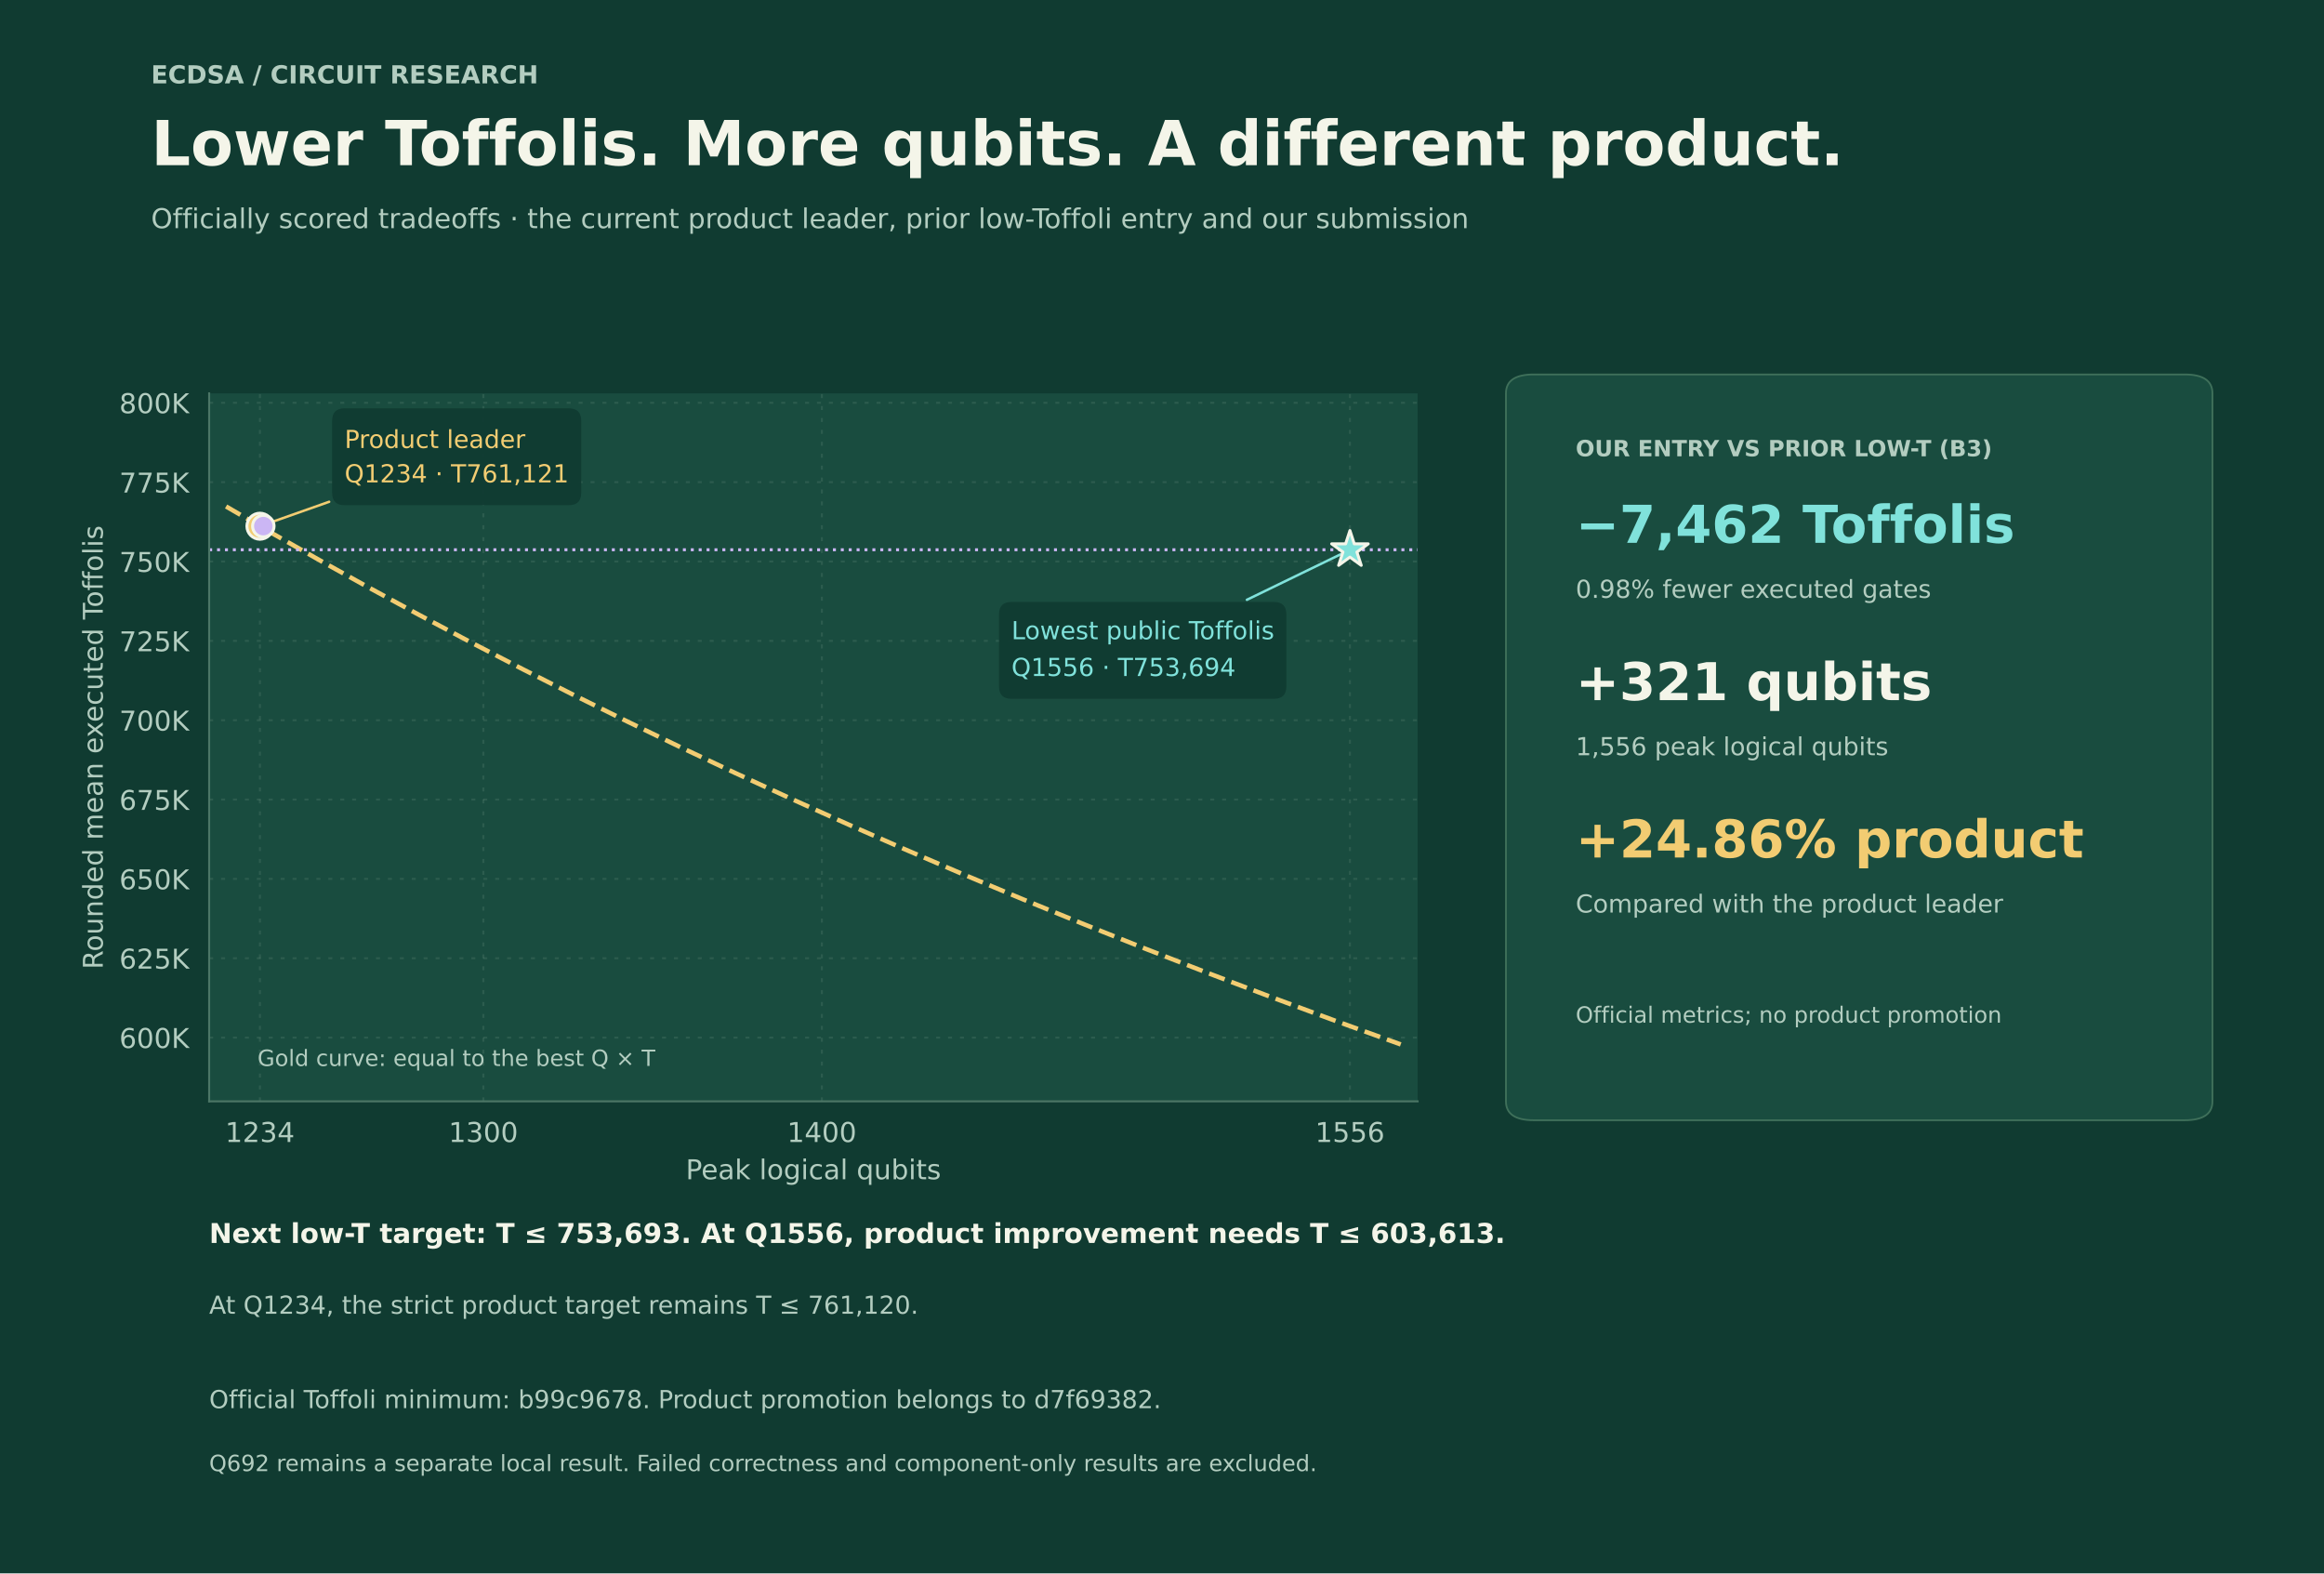
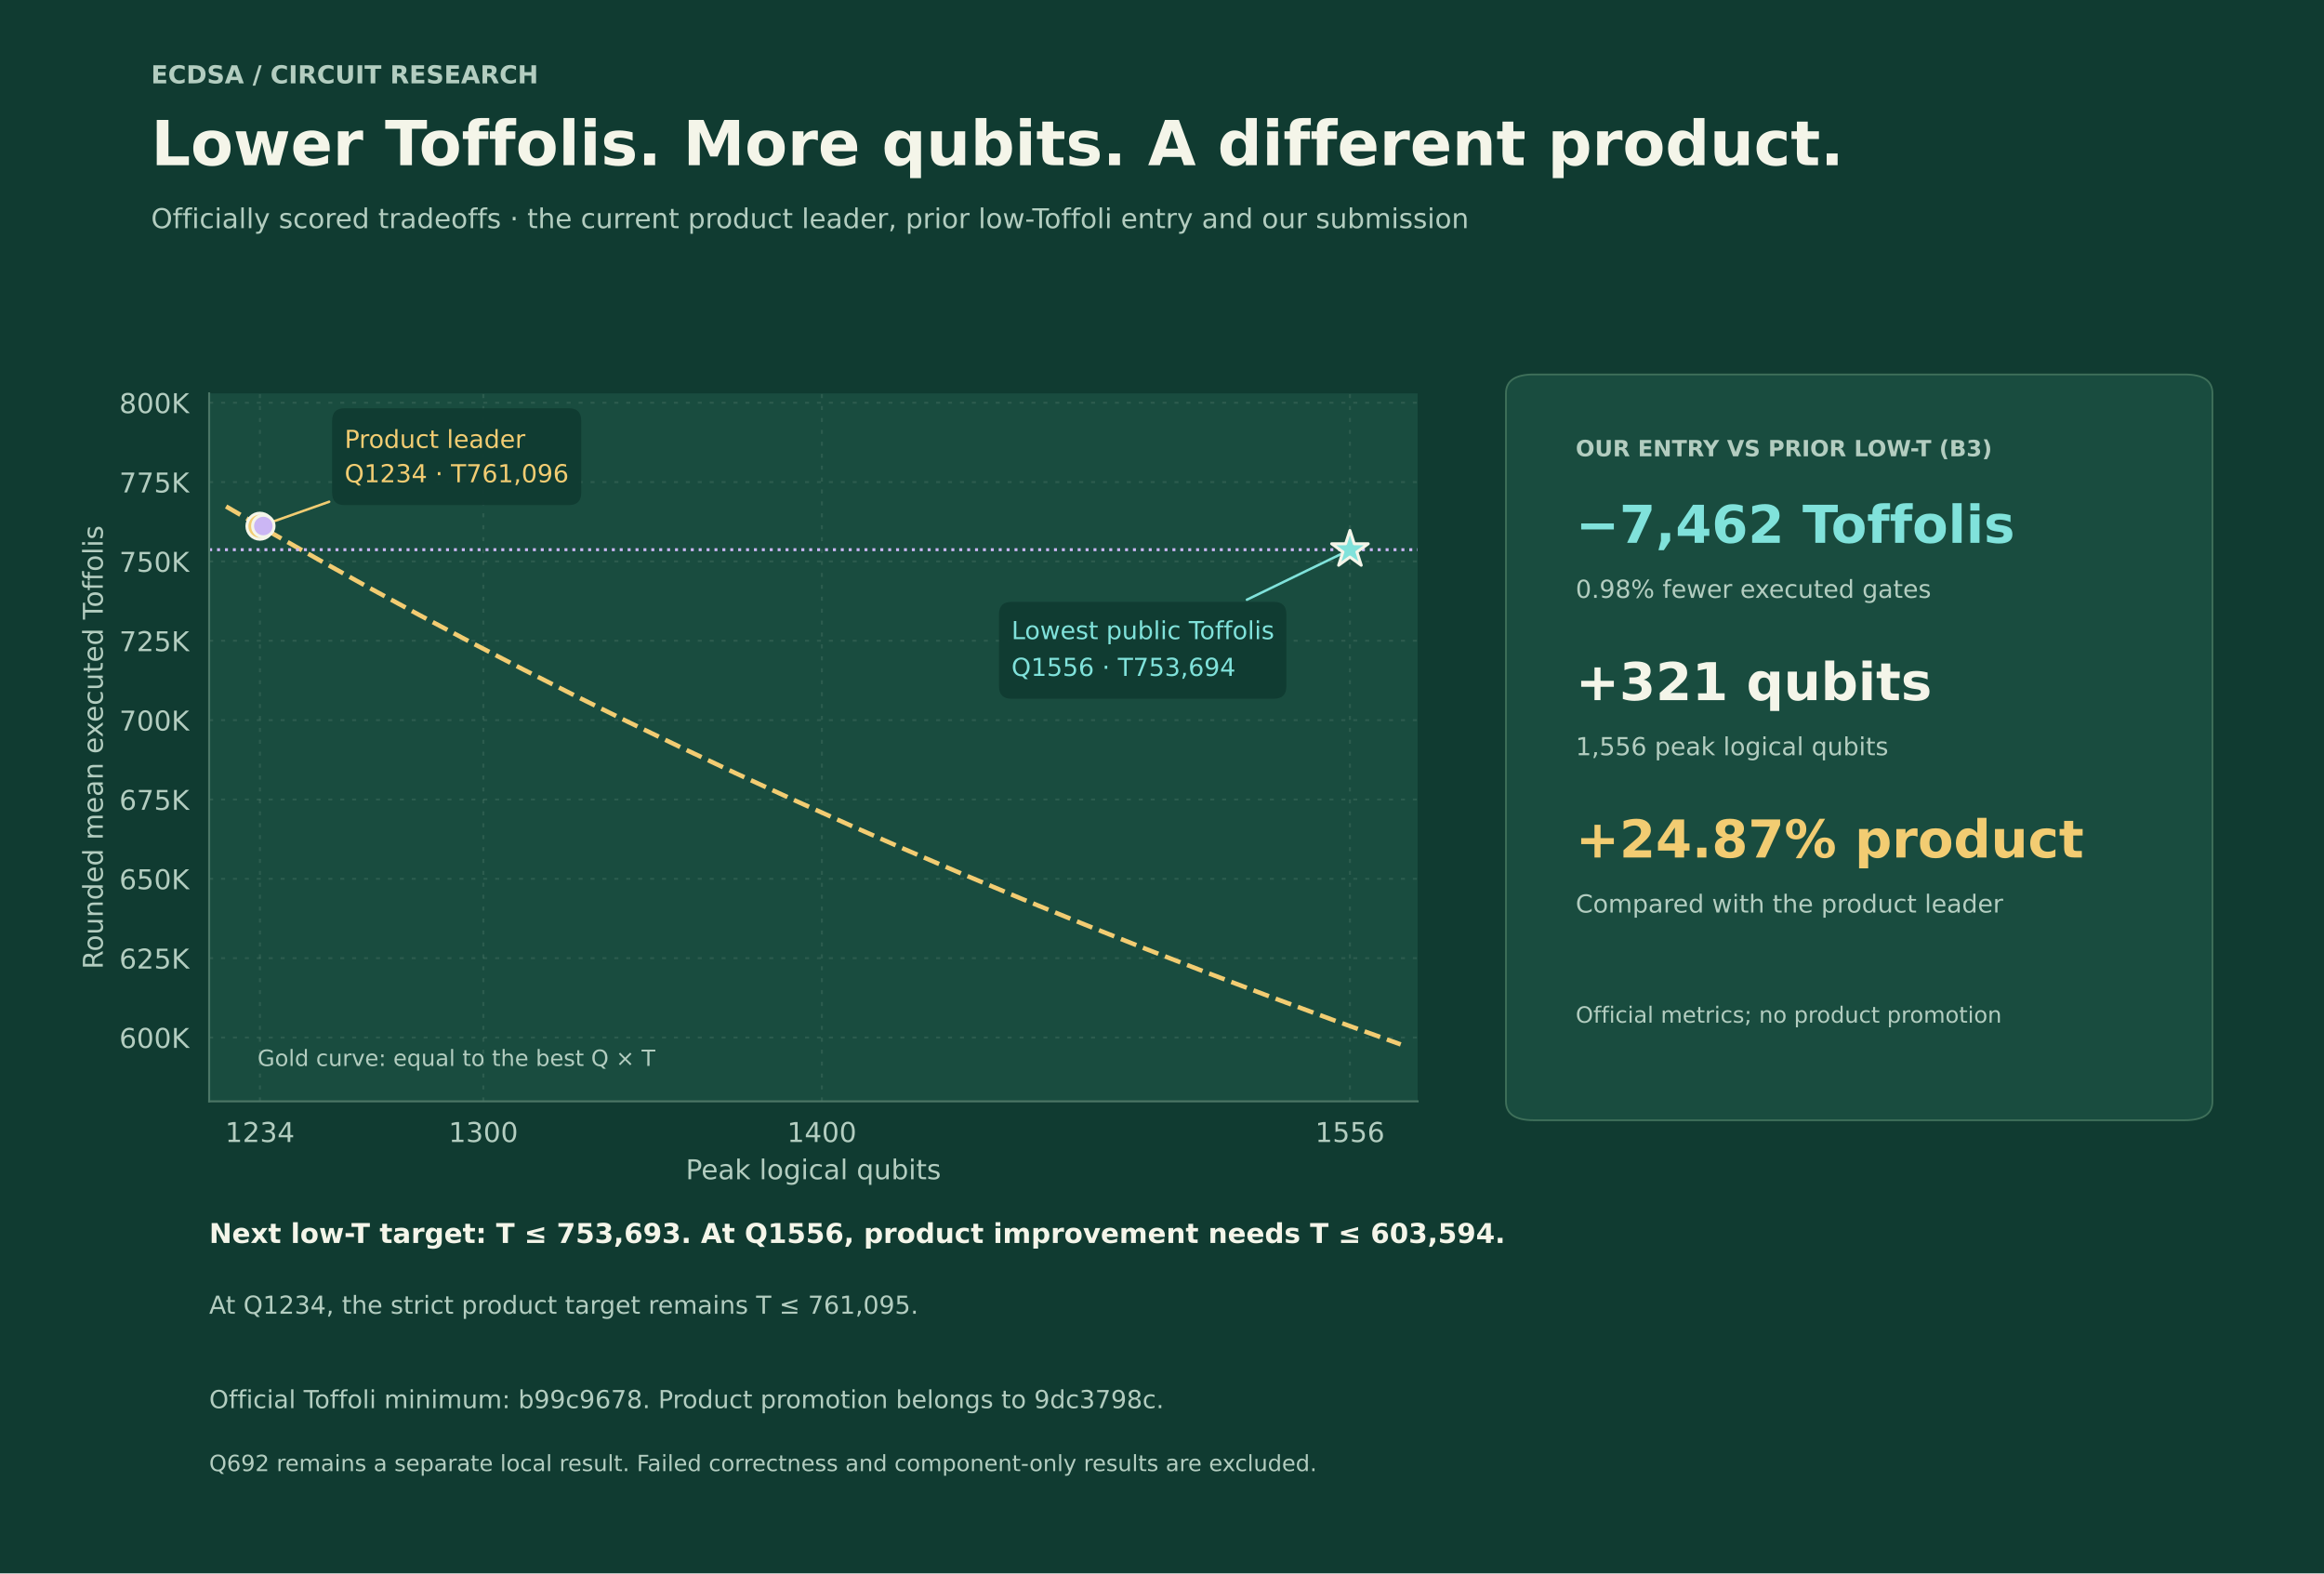
<svg xmlns="http://www.w3.org/2000/svg" xmlns:xlink="http://www.w3.org/1999/xlink" width="936pt" height="633.6pt" viewBox="0 0 936 633.6" version="1.1">
  <defs>
    <style type="text/css">*{stroke-linejoin: round; stroke-linecap: butt}</style>
  </defs>
  <g id="figure_1">
    <g id="patch_1">
      <path d="M 0 633.6 L 936 633.6 L 936 0 L 0 0 z " style="fill: #103b31" />
    </g>
    <g id="axes_1">
      <g id="patch_2">
        <path d="M 84.24 443.52 L 570.96 443.52 L 570.96 158.4 L 84.24 158.4 z " style="fill: #194c3f" />
      </g>
      <g id="matplotlib.axis_1">
        <g id="xtick_1">
          <g id="line2d_1">
            <path d="M 104.69 443.52 L 104.69 158.4 " clip-path="url(#pbfb9f68970)" style="fill: none; stroke-dasharray: 1.6,3.2; stroke-dashoffset: 0; stroke: #80a28e; stroke-opacity: 0.19; stroke-width: 0.8" />
          </g>
          <g id="line2d_2" />
          <g id="text_1">
            <text style="font-size: 11px; font-family: 'DejaVu Sans'; text-anchor: middle; fill: #b3cdc0" x="104.69" y="459.877" transform="rotate(-0 104.6904 459.8774)">1234</text>
          </g>
        </g>
        <g id="xtick_2">
          <g id="line2d_3">
            <path d="M 194.672 443.52 L 194.672 158.4 " clip-path="url(#pbfb9f68970)" style="fill: none; stroke-dasharray: 1.6,3.2; stroke-dashoffset: 0; stroke: #80a28e; stroke-opacity: 0.19; stroke-width: 0.8" />
          </g>
          <g id="line2d_4" />
          <g id="text_2">
            <text style="font-size: 11px; font-family: 'DejaVu Sans'; text-anchor: middle; fill: #b3cdc0" x="194.672" y="459.877" transform="rotate(-0 194.6723 459.8774)">1300</text>
          </g>
        </g>
        <g id="xtick_3">
          <g id="line2d_5">
            <path d="M 331.008 443.52 L 331.008 158.4 " clip-path="url(#pbfb9f68970)" style="fill: none; stroke-dasharray: 1.6,3.2; stroke-dashoffset: 0; stroke: #80a28e; stroke-opacity: 0.19; stroke-width: 0.8" />
          </g>
          <g id="line2d_6" />
          <g id="text_3">
            <text style="font-size: 11px; font-family: 'DejaVu Sans'; text-anchor: middle; fill: #b3cdc0" x="331.008" y="459.877" transform="rotate(-0 331.0084 459.8774)">1400</text>
          </g>
        </g>
        <g id="xtick_4">
          <g id="line2d_7">
            <path d="M 543.693 443.52 L 543.693 158.4 " clip-path="url(#pbfb9f68970)" style="fill: none; stroke-dasharray: 1.6,3.2; stroke-dashoffset: 0; stroke: #80a28e; stroke-opacity: 0.19; stroke-width: 0.8" />
          </g>
          <g id="line2d_8" />
          <g id="text_4">
            <text style="font-size: 11px; font-family: 'DejaVu Sans'; text-anchor: middle; fill: #b3cdc0" x="543.693" y="459.877" transform="rotate(-0 543.6928 459.8774)">1556</text>
          </g>
        </g>
        <g id="text_5">
          <text style="font-size: 11px; font-family: 'DejaVu Sans'; text-anchor: middle; fill: #b3cdc0" x="327.6" y="474.878" transform="rotate(-0 327.6 474.8783)">Peak logical qubits</text>
        </g>
      </g>
      <g id="matplotlib.axis_2">
        <g id="ytick_1">
          <g id="line2d_9">
-             <path d="M 84.24 417.848 L 570.96 417.848 " clip-path="url(#pbfb9f68970)" style="fill: none; stroke-dasharray: 1.6,3.2; stroke-dashoffset: 0; stroke: #80a28e; stroke-opacity: 0.19; stroke-width: 0.8" />
+             <path d="M 84.24 417.823 L 570.96 417.823 " clip-path="url(#pbfb9f68970)" style="fill: none; stroke-dasharray: 1.6,3.2; stroke-dashoffset: 0; stroke: #80a28e; stroke-opacity: 0.19; stroke-width: 0.8" />
          </g>
          <g id="line2d_10" />
          <g id="text_6">
-             <text style="font-size: 11px; font-family: 'DejaVu Sans'; text-anchor: end; fill: #b3cdc0" x="76.24" y="422.027" transform="rotate(-0 76.24 422.0266)">600K</text>
+             <text style="font-size: 11px; font-family: 'DejaVu Sans'; text-anchor: end; fill: #b3cdc0" x="76.24" y="422.001" transform="rotate(-0 76.24 422.0014)">600K</text>
          </g>
        </g>
        <g id="ytick_2">
          <g id="line2d_11">
-             <path d="M 84.24 385.893 L 570.96 385.893 " clip-path="url(#pbfb9f68970)" style="fill: none; stroke-dasharray: 1.6,3.2; stroke-dashoffset: 0; stroke: #80a28e; stroke-opacity: 0.19; stroke-width: 0.8" />
+             <path d="M 84.24 385.867 L 570.96 385.867 " clip-path="url(#pbfb9f68970)" style="fill: none; stroke-dasharray: 1.6,3.2; stroke-dashoffset: 0; stroke: #80a28e; stroke-opacity: 0.19; stroke-width: 0.8" />
          </g>
          <g id="line2d_12" />
          <g id="text_7">
-             <text style="font-size: 11px; font-family: 'DejaVu Sans'; text-anchor: end; fill: #b3cdc0" x="76.24" y="390.072" transform="rotate(-0 76.24 390.0722)">625K</text>
+             <text style="font-size: 11px; font-family: 'DejaVu Sans'; text-anchor: end; fill: #b3cdc0" x="76.24" y="390.046" transform="rotate(-0 76.24 390.0459)">625K</text>
          </g>
        </g>
        <g id="ytick_3">
          <g id="line2d_13">
-             <path d="M 84.24 353.939 L 570.96 353.939 " clip-path="url(#pbfb9f68970)" style="fill: none; stroke-dasharray: 1.6,3.2; stroke-dashoffset: 0; stroke: #80a28e; stroke-opacity: 0.19; stroke-width: 0.8" />
+             <path d="M 84.24 353.912 L 570.96 353.912 " clip-path="url(#pbfb9f68970)" style="fill: none; stroke-dasharray: 1.6,3.2; stroke-dashoffset: 0; stroke: #80a28e; stroke-opacity: 0.19; stroke-width: 0.8" />
          </g>
          <g id="line2d_14" />
          <g id="text_8">
-             <text style="font-size: 11px; font-family: 'DejaVu Sans'; text-anchor: end; fill: #b3cdc0" x="76.24" y="358.118" transform="rotate(-0 76.24 358.1177)">650K</text>
+             <text style="font-size: 11px; font-family: 'DejaVu Sans'; text-anchor: end; fill: #b3cdc0" x="76.24" y="358.09" transform="rotate(-0 76.24 358.0905)">650K</text>
          </g>
        </g>
        <g id="ytick_4">
          <g id="line2d_15">
-             <path d="M 84.24 321.985 L 570.96 321.985 " clip-path="url(#pbfb9f68970)" style="fill: none; stroke-dasharray: 1.6,3.2; stroke-dashoffset: 0; stroke: #80a28e; stroke-opacity: 0.19; stroke-width: 0.8" />
+             <path d="M 84.24 321.956 L 570.96 321.956 " clip-path="url(#pbfb9f68970)" style="fill: none; stroke-dasharray: 1.6,3.2; stroke-dashoffset: 0; stroke: #80a28e; stroke-opacity: 0.19; stroke-width: 0.8" />
          </g>
          <g id="line2d_16" />
          <g id="text_9">
-             <text style="font-size: 11px; font-family: 'DejaVu Sans'; text-anchor: end; fill: #b3cdc0" x="76.24" y="326.163" transform="rotate(-0 76.24 326.1633)">675K</text>
+             <text style="font-size: 11px; font-family: 'DejaVu Sans'; text-anchor: end; fill: #b3cdc0" x="76.24" y="326.135" transform="rotate(-0 76.24 326.135)">675K</text>
          </g>
        </g>
        <g id="ytick_5">
          <g id="line2d_17">
-             <path d="M 84.24 290.03 L 570.96 290.03 " clip-path="url(#pbfb9f68970)" style="fill: none; stroke-dasharray: 1.6,3.2; stroke-dashoffset: 0; stroke: #80a28e; stroke-opacity: 0.19; stroke-width: 0.8" />
+             <path d="M 84.24 290.001 L 570.96 290.001 " clip-path="url(#pbfb9f68970)" style="fill: none; stroke-dasharray: 1.6,3.2; stroke-dashoffset: 0; stroke: #80a28e; stroke-opacity: 0.19; stroke-width: 0.8" />
          </g>
          <g id="line2d_18" />
          <g id="text_10">
-             <text style="font-size: 11px; font-family: 'DejaVu Sans'; text-anchor: end; fill: #b3cdc0" x="76.24" y="294.209" transform="rotate(-0 76.24 294.2089)">700K</text>
+             <text style="font-size: 11px; font-family: 'DejaVu Sans'; text-anchor: end; fill: #b3cdc0" x="76.24" y="294.179" transform="rotate(-0 76.24 294.1795)">700K</text>
          </g>
        </g>
        <g id="ytick_6">
          <g id="line2d_19">
-             <path d="M 84.24 258.076 L 570.96 258.076 " clip-path="url(#pbfb9f68970)" style="fill: none; stroke-dasharray: 1.6,3.2; stroke-dashoffset: 0; stroke: #80a28e; stroke-opacity: 0.19; stroke-width: 0.8" />
+             <path d="M 84.24 258.045 L 570.96 258.045 " clip-path="url(#pbfb9f68970)" style="fill: none; stroke-dasharray: 1.6,3.2; stroke-dashoffset: 0; stroke: #80a28e; stroke-opacity: 0.19; stroke-width: 0.8" />
          </g>
          <g id="line2d_20" />
          <g id="text_11">
-             <text style="font-size: 11px; font-family: 'DejaVu Sans'; text-anchor: end; fill: #b3cdc0" x="76.24" y="262.254" transform="rotate(-0 76.24 262.2544)">725K</text>
+             <text style="font-size: 11px; font-family: 'DejaVu Sans'; text-anchor: end; fill: #b3cdc0" x="76.24" y="262.224" transform="rotate(-0 76.24 262.224)">725K</text>
          </g>
        </g>
        <g id="ytick_7">
          <g id="line2d_21">
-             <path d="M 84.24 226.121 L 570.96 226.121 " clip-path="url(#pbfb9f68970)" style="fill: none; stroke-dasharray: 1.6,3.2; stroke-dashoffset: 0; stroke: #80a28e; stroke-opacity: 0.19; stroke-width: 0.8" />
+             <path d="M 84.24 226.09 L 570.96 226.09 " clip-path="url(#pbfb9f68970)" style="fill: none; stroke-dasharray: 1.6,3.2; stroke-dashoffset: 0; stroke: #80a28e; stroke-opacity: 0.19; stroke-width: 0.8" />
          </g>
          <g id="line2d_22" />
          <g id="text_12">
-             <text style="font-size: 11px; font-family: 'DejaVu Sans'; text-anchor: end; fill: #b3cdc0" x="76.24" y="230.3" transform="rotate(-0 76.24 230.3)">750K</text>
+             <text style="font-size: 11px; font-family: 'DejaVu Sans'; text-anchor: end; fill: #b3cdc0" x="76.24" y="230.268" transform="rotate(-0 76.24 230.2685)">750K</text>
          </g>
        </g>
        <g id="ytick_8">
          <g id="line2d_23">
-             <path d="M 84.24 194.167 L 570.96 194.167 " clip-path="url(#pbfb9f68970)" style="fill: none; stroke-dasharray: 1.6,3.2; stroke-dashoffset: 0; stroke: #80a28e; stroke-opacity: 0.19; stroke-width: 0.8" />
+             <path d="M 84.24 194.134 L 570.96 194.134 " clip-path="url(#pbfb9f68970)" style="fill: none; stroke-dasharray: 1.6,3.2; stroke-dashoffset: 0; stroke: #80a28e; stroke-opacity: 0.19; stroke-width: 0.8" />
          </g>
          <g id="line2d_24" />
          <g id="text_13">
-             <text style="font-size: 11px; font-family: 'DejaVu Sans'; text-anchor: end; fill: #b3cdc0" x="76.24" y="198.346" transform="rotate(-0 76.24 198.3455)">775K</text>
+             <text style="font-size: 11px; font-family: 'DejaVu Sans'; text-anchor: end; fill: #b3cdc0" x="76.24" y="198.313" transform="rotate(-0 76.24 198.313)">775K</text>
          </g>
        </g>
        <g id="ytick_9">
          <g id="line2d_25">
-             <path d="M 84.24 162.212 L 570.96 162.212 " clip-path="url(#pbfb9f68970)" style="fill: none; stroke-dasharray: 1.6,3.2; stroke-dashoffset: 0; stroke: #80a28e; stroke-opacity: 0.19; stroke-width: 0.8" />
+             <path d="M 84.24 162.179 L 570.96 162.179 " clip-path="url(#pbfb9f68970)" style="fill: none; stroke-dasharray: 1.6,3.2; stroke-dashoffset: 0; stroke: #80a28e; stroke-opacity: 0.19; stroke-width: 0.8" />
          </g>
          <g id="line2d_26" />
          <g id="text_14">
-             <text style="font-size: 11px; font-family: 'DejaVu Sans'; text-anchor: end; fill: #b3cdc0" x="76.24" y="166.391" transform="rotate(-0 76.24 166.3911)">800K</text>
+             <text style="font-size: 11px; font-family: 'DejaVu Sans'; text-anchor: end; fill: #b3cdc0" x="76.24" y="166.357" transform="rotate(-0 76.24 166.3575)">800K</text>
          </g>
        </g>
        <g id="text_15">
          <text style="font-size: 11px; font-family: 'DejaVu Sans'; text-anchor: middle; fill: #b3cdc0" x="41.388" y="300.96" transform="rotate(-90 41.38758 300.96)">Rounded mean executed Toffolis</text>
        </g>
      </g>
      <g id="line2d_27">
        <path d="M 91.057 203.959 L 110.056 215 L 129.056 225.795 L 148.055 236.352 L 168.955 247.7 L 189.854 258.78 L 210.753 269.601 L 231.653 280.172 L 252.552 290.501 L 273.452 300.597 L 296.251 311.354 L 319.05 321.852 L 341.85 332.102 L 364.649 342.11 L 387.448 351.886 L 412.148 362.224 L 436.847 372.309 L 461.546 382.149 L 486.245 391.754 L 510.945 401.132 L 537.544 410.986 L 564.143 420.595 L 564.143 420.595 " clip-path="url(#pbfb9f68970)" style="fill: none; stroke-dasharray: 6.66,2.88; stroke-dashoffset: 0; stroke: #f2cc72; stroke-width: 1.8" />
      </g>
      <g id="line2d_28">
-         <path d="M 84.24 221.4 L 570.96 221.4 " clip-path="url(#pbfb9f68970)" style="fill: none; stroke-dasharray: 1.2,1.98; stroke-dashoffset: 0; stroke: #cbb6f4; stroke-width: 1.2" />
+         <path d="M 84.24 221.368 L 570.96 221.368 " clip-path="url(#pbfb9f68970)" style="fill: none; stroke-dasharray: 1.2,1.98; stroke-dashoffset: 0; stroke: #cbb6f4; stroke-width: 1.2" />
      </g>
      <g id="patch_3">
        <path d="M 84.24 443.52 L 84.24 158.4 " style="fill: none; stroke: #4c7666; stroke-width: 0.8; stroke-linejoin: miter; stroke-linecap: square" />
      </g>
      <g id="patch_4">
        <path d="M 84.24 443.52 L 570.96 443.52 " style="fill: none; stroke: #4c7666; stroke-width: 0.8; stroke-linejoin: miter; stroke-linecap: square" />
      </g>
      <g id="patch_5">
-         <path d="M 132.562 202.07 Q 119.57 206.655 106.579 211.24 " style="fill: none; stroke: #f2cc72; stroke-linecap: round" />
+         <path d="M 132.571 202.056 Q 119.575 206.647 106.579 211.239 " style="fill: none; stroke: #f2cc72; stroke-linecap: round" />
      </g>
      <g id="text_16">
        <g id="patch_6">
-           <path d="M 138.774 203.441 L 229.092 203.441 Q 234.092 203.441 234.092 198.441 L 234.092 169.441 Q 234.092 164.441 229.092 164.441 L 138.774 164.441 Q 133.774 164.441 133.774 169.441 L 133.774 198.441 Q 133.774 203.441 138.774 203.441 z " style="fill: #103b31; opacity: 0.95" />
-         </g>
-         <text style="font-size: 10px; font-family: 'DejaVu Sans'; fill: #f2cc72" transform="translate(138.7745 180.4195)">Product leader</text>
-         <text style="font-size: 10px; font-family: 'DejaVu Sans'; fill: #f2cc72" transform="translate(138.7745 194.2578)">Q1234 · T761,121</text>
+           <path d="M 138.774 203.409 L 229.092 203.409 Q 234.092 203.409 234.092 198.409 L 234.092 169.409 Q 234.092 164.409 229.092 164.409 L 138.774 164.409 Q 133.774 164.409 133.774 169.409 L 133.774 198.409 Q 133.774 203.409 138.774 203.409 z " style="fill: #103b31; opacity: 0.95" />
+         </g>
+         <text style="font-size: 10px; font-family: 'DejaVu Sans'; fill: #f2cc72" transform="translate(138.7745 180.3866)">Product leader</text>
+         <text style="font-size: 10px; font-family: 'DejaVu Sans'; fill: #f2cc72" transform="translate(138.7745 194.2249)">Q1234 · T761,096</text>
      </g>
      <g id="patch_7">
-         <path d="M 502.199 241.537 Q 522.045 231.905 541.892 222.274 " style="fill: none; stroke: #80e2db; stroke-linecap: round" />
+         <path d="M 502.199 241.506 Q 522.045 231.874 541.892 222.242 " style="fill: none; stroke: #80e2db; stroke-linecap: round" />
      </g>
      <g id="text_17">
        <g id="patch_8">
-           <path d="M 407.357 281.41 L 513.08 281.41 Q 518.08 281.41 518.08 276.41 L 518.08 247.41 Q 518.08 242.41 513.08 242.41 L 407.357 242.41 Q 402.357 242.41 402.357 247.41 L 402.357 276.41 Q 402.357 281.41 407.357 281.41 z " style="fill: #103b31; opacity: 0.95" />
-         </g>
-         <text style="font-size: 10px; font-family: 'DejaVu Sans'; fill: #80e2db" transform="translate(407.3566 257.4196)">Lowest public Toffolis</text>
-         <text style="font-size: 10px; font-family: 'DejaVu Sans'; fill: #80e2db" transform="translate(407.3566 272.2266)">Q1556 · T753,694</text>
+           <path d="M 407.357 281.38 L 513.08 281.38 Q 518.08 281.38 518.08 276.38 L 518.08 247.38 Q 518.08 242.38 513.08 242.38 L 407.357 242.38 Q 402.357 242.38 402.357 247.38 L 402.357 276.38 Q 402.357 281.38 407.357 281.38 z " style="fill: #103b31; opacity: 0.95" />
+         </g>
+         <text style="font-size: 10px; font-family: 'DejaVu Sans'; fill: #80e2db" transform="translate(407.3566 257.3893)">Lowest public Toffolis</text>
+         <text style="font-size: 10px; font-family: 'DejaVu Sans'; fill: #80e2db" transform="translate(407.3566 272.1963)">Q1556 · T753,694</text>
      </g>
      <g id="text_18">
        <text style="font-size: 9px; font-family: 'DejaVu Sans'; text-anchor: start; fill: #b3cdc0" x="103.709" y="429.264" transform="rotate(-0 103.7088 429.264)">Gold curve: equal to the best Q × T</text>
      </g>
      <g id="PathCollection_1">
        <defs>
          <path id="me84f1bcb52" d="M 0 5.244 C 1.391 5.244 2.725 4.691 3.708 3.708 C 4.691 2.725 5.244 1.391 5.244 0 C 5.244 -1.391 4.691 -2.725 3.708 -3.708 C 2.725 -4.691 1.391 -5.244 0 -5.244 C -1.391 -5.244 -2.725 -4.691 -3.708 -3.708 C -4.691 -2.725 -5.244 -1.391 -5.244 0 C -5.244 1.391 -4.691 2.725 -3.708 3.708 C -2.725 4.691 -1.391 5.244 0 5.244 z " style="stroke: #f4f5e9; stroke-width: 1.2" />
        </defs>
        <g clip-path="url(#pbfb9f68970)">
          <use xlink:href="#me84f1bcb52" x="104.69" y="211.907" style="fill: #f2cc72; stroke: #f4f5e9; stroke-width: 1.2" />
        </g>
      </g>
      <g id="PathCollection_2">
        <defs>
          <path id="m34bd7b0aa7" d="M 0 4.33 C 1.148 4.33 2.25 3.874 3.062 3.062 C 3.874 2.25 4.33 1.148 4.33 0 C 4.33 -1.148 3.874 -2.25 3.062 -3.062 C 2.25 -3.874 1.148 -4.33 0 -4.33 C -1.148 -4.33 -2.25 -3.874 -3.062 -3.062 C -3.874 -2.25 -4.33 -1.148 -4.33 0 C -4.33 1.148 -3.874 2.25 -3.062 3.062 C -2.25 3.874 -1.148 4.33 0 4.33 z " style="stroke: #f4f5e9; stroke-width: 1.2" />
        </defs>
        <g clip-path="url(#pbfb9f68970)">
-           <use xlink:href="#m34bd7b0aa7" x="106.054" y="211.862" style="fill: #cbb6f4; stroke: #f4f5e9; stroke-width: 1.2" />
+           <use xlink:href="#m34bd7b0aa7" x="106.054" y="211.83" style="fill: #cbb6f4; stroke: #f4f5e9; stroke-width: 1.2" />
        </g>
      </g>
      <g id="PathCollection_3">
        <defs>
          <path id="m3641ab6a3e" d="M 0 -7.746 L -1.739 -2.394 L -7.367 -2.394 L -2.814 0.914 L -4.553 6.267 L -0 2.959 L 4.553 6.267 L 2.814 0.914 L 7.367 -2.394 L 1.739 -2.394 z " style="stroke: #f4f5e9; stroke-width: 1.2" />
        </defs>
        <g clip-path="url(#pbfb9f68970)">
-           <use xlink:href="#m3641ab6a3e" x="543.693" y="221.4" style="fill: #80e2db; stroke: #f4f5e9; stroke-width: 1.2" />
+           <use xlink:href="#m3641ab6a3e" x="543.693" y="221.368" style="fill: #80e2db; stroke: #f4f5e9; stroke-width: 1.2" />
        </g>
      </g>
    </g>
    <g id="patch_9">
      <path d="M 617.76 451.123 L 879.84 451.123 Q 891.072 451.123 891.072 443.52 L 891.072 158.4 Q 891.072 150.797 879.84 150.797 L 617.76 150.797 Q 606.528 150.797 606.528 158.4 L 606.528 443.52 Q 606.528 451.123 617.76 451.123 z " style="fill: #194c3f; stroke: #3f705a; stroke-width: 0.7; stroke-linejoin: miter" />
    </g>
    <g id="text_19">
      <text style="font-weight: 700; font-size: 10px; font-family: 'DejaVu Sans'; text-anchor: start; fill: #b3cdc0" x="60.84" y="33.581" transform="rotate(-0 60.84 33.5808)">ECDSA  /  CIRCUIT RESEARCH</text>
    </g>
    <g id="text_20">
      <text style="font-weight: 700; font-size: 25px; font-family: 'DejaVu Sans'; text-anchor: start; fill: #f4f5e9" x="60.84" y="66.528" transform="rotate(-0 60.84 66.528)">Lower Toffolis. More qubits. A different product.</text>
    </g>
    <g id="text_21">
      <text style="font-size: 11px; font-family: 'DejaVu Sans'; text-anchor: start; fill: #b3cdc0" x="60.84" y="91.872" transform="rotate(-0 60.84 91.872)">Officially scored tradeoffs  ·  the current product leader, prior low-Toffoli entry and our submission</text>
    </g>
    <g id="text_22">
      <text style="font-weight: 700; font-size: 9px; font-family: 'DejaVu Sans'; text-anchor: start; fill: #b3cdc0" x="634.608" y="183.744" transform="rotate(-0 634.608 183.744)">OUR ENTRY VS PRIOR LOW-T (B3)</text>
    </g>
    <g id="text_23">
      <text style="font-weight: 700; font-size: 21px; font-family: 'DejaVu Sans'; text-anchor: start; fill: #80e2db" x="634.608" y="218.592" transform="rotate(-0 634.608 218.592)">−7,462 Toffolis</text>
    </g>
    <g id="text_24">
      <text style="font-size: 10px; font-family: 'DejaVu Sans'; text-anchor: start; fill: #b3cdc0" x="634.608" y="240.768" transform="rotate(-0 634.608 240.768)">0.98% fewer executed gates</text>
    </g>
    <g id="text_25">
      <text style="font-weight: 700; font-size: 21px; font-family: 'DejaVu Sans'; text-anchor: start; fill: #f4f5e9" x="634.608" y="281.952" transform="rotate(-0 634.608 281.952)">+321 qubits</text>
    </g>
    <g id="text_26">
      <text style="font-size: 10px; font-family: 'DejaVu Sans'; text-anchor: start; fill: #b3cdc0" x="634.608" y="304.128" transform="rotate(-0 634.608 304.128)">1,556 peak logical qubits</text>
    </g>
    <g id="text_27">
-       <text style="font-weight: 700; font-size: 21px; font-family: 'DejaVu Sans'; text-anchor: start; fill: #f2cc72" x="634.608" y="345.312" transform="rotate(-0 634.608 345.312)">+24.86% product</text>
+       <text style="font-weight: 700; font-size: 21px; font-family: 'DejaVu Sans'; text-anchor: start; fill: #f2cc72" x="634.608" y="345.312" transform="rotate(-0 634.608 345.312)">+24.87% product</text>
    </g>
    <g id="text_28">
      <text style="font-size: 10px; font-family: 'DejaVu Sans'; text-anchor: start; fill: #b3cdc0" x="634.608" y="367.488" transform="rotate(-0 634.608 367.488)">Compared with the product leader</text>
    </g>
    <g id="text_29">
      <text style="font-size: 9px; font-family: 'DejaVu Sans'; text-anchor: start; fill: #b3cdc0" x="634.608" y="411.84" transform="rotate(-0 634.608 411.84)">Official metrics; no product promotion</text>
    </g>
    <g id="text_30">
-       <text style="font-weight: 700; font-size: 11px; font-family: 'DejaVu Sans'; text-anchor: start; fill: #f4f5e9" x="84.24" y="500.544" transform="rotate(-0 84.24 500.544)">Next low-T target: T ≤ 753,693.  At Q1556, product improvement needs T ≤ 603,613.</text>
+       <text style="font-weight: 700; font-size: 11px; font-family: 'DejaVu Sans'; text-anchor: start; fill: #f4f5e9" x="84.24" y="500.544" transform="rotate(-0 84.24 500.544)">Next low-T target: T ≤ 753,693.  At Q1556, product improvement needs T ≤ 603,594.</text>
    </g>
    <g id="text_31">
-       <text style="font-size: 10px; font-family: 'DejaVu Sans'; text-anchor: start; fill: #b3cdc0" x="84.24" y="529.056" transform="rotate(-0 84.24 529.056)">At Q1234, the strict product target remains T ≤ 761,120.</text>
+       <text style="font-size: 10px; font-family: 'DejaVu Sans'; text-anchor: start; fill: #b3cdc0" x="84.24" y="529.056" transform="rotate(-0 84.24 529.056)">At Q1234, the strict product target remains T ≤ 761,095.</text>
    </g>
    <g id="text_32">
-       <text style="font-size: 10px; font-family: 'DejaVu Sans'; text-anchor: start; fill: #b3cdc0" x="84.24" y="567.072" transform="rotate(-0 84.24 567.072)">Official Toffoli minimum: b99c9678. Product promotion belongs to d7f69382.</text>
+       <text style="font-size: 10px; font-family: 'DejaVu Sans'; text-anchor: start; fill: #b3cdc0" x="84.24" y="567.072" transform="rotate(-0 84.24 567.072)">Official Toffoli minimum: b99c9678. Product promotion belongs to 9dc3798c.</text>
    </g>
    <g id="text_33">
      <text style="font-size: 9px; font-family: 'DejaVu Sans'; text-anchor: start; fill: #b3cdc0" x="84.24" y="592.416" transform="rotate(-0 84.24 592.416)">Q692 remains a separate local result. Failed correctness and component-only results are excluded.</text>
    </g>
  </g>
  <defs>
    <clipPath id="pbfb9f68970">
      <rect x="84.24" y="158.4" width="486.72" height="285.12" />
    </clipPath>
  </defs>
</svg>
